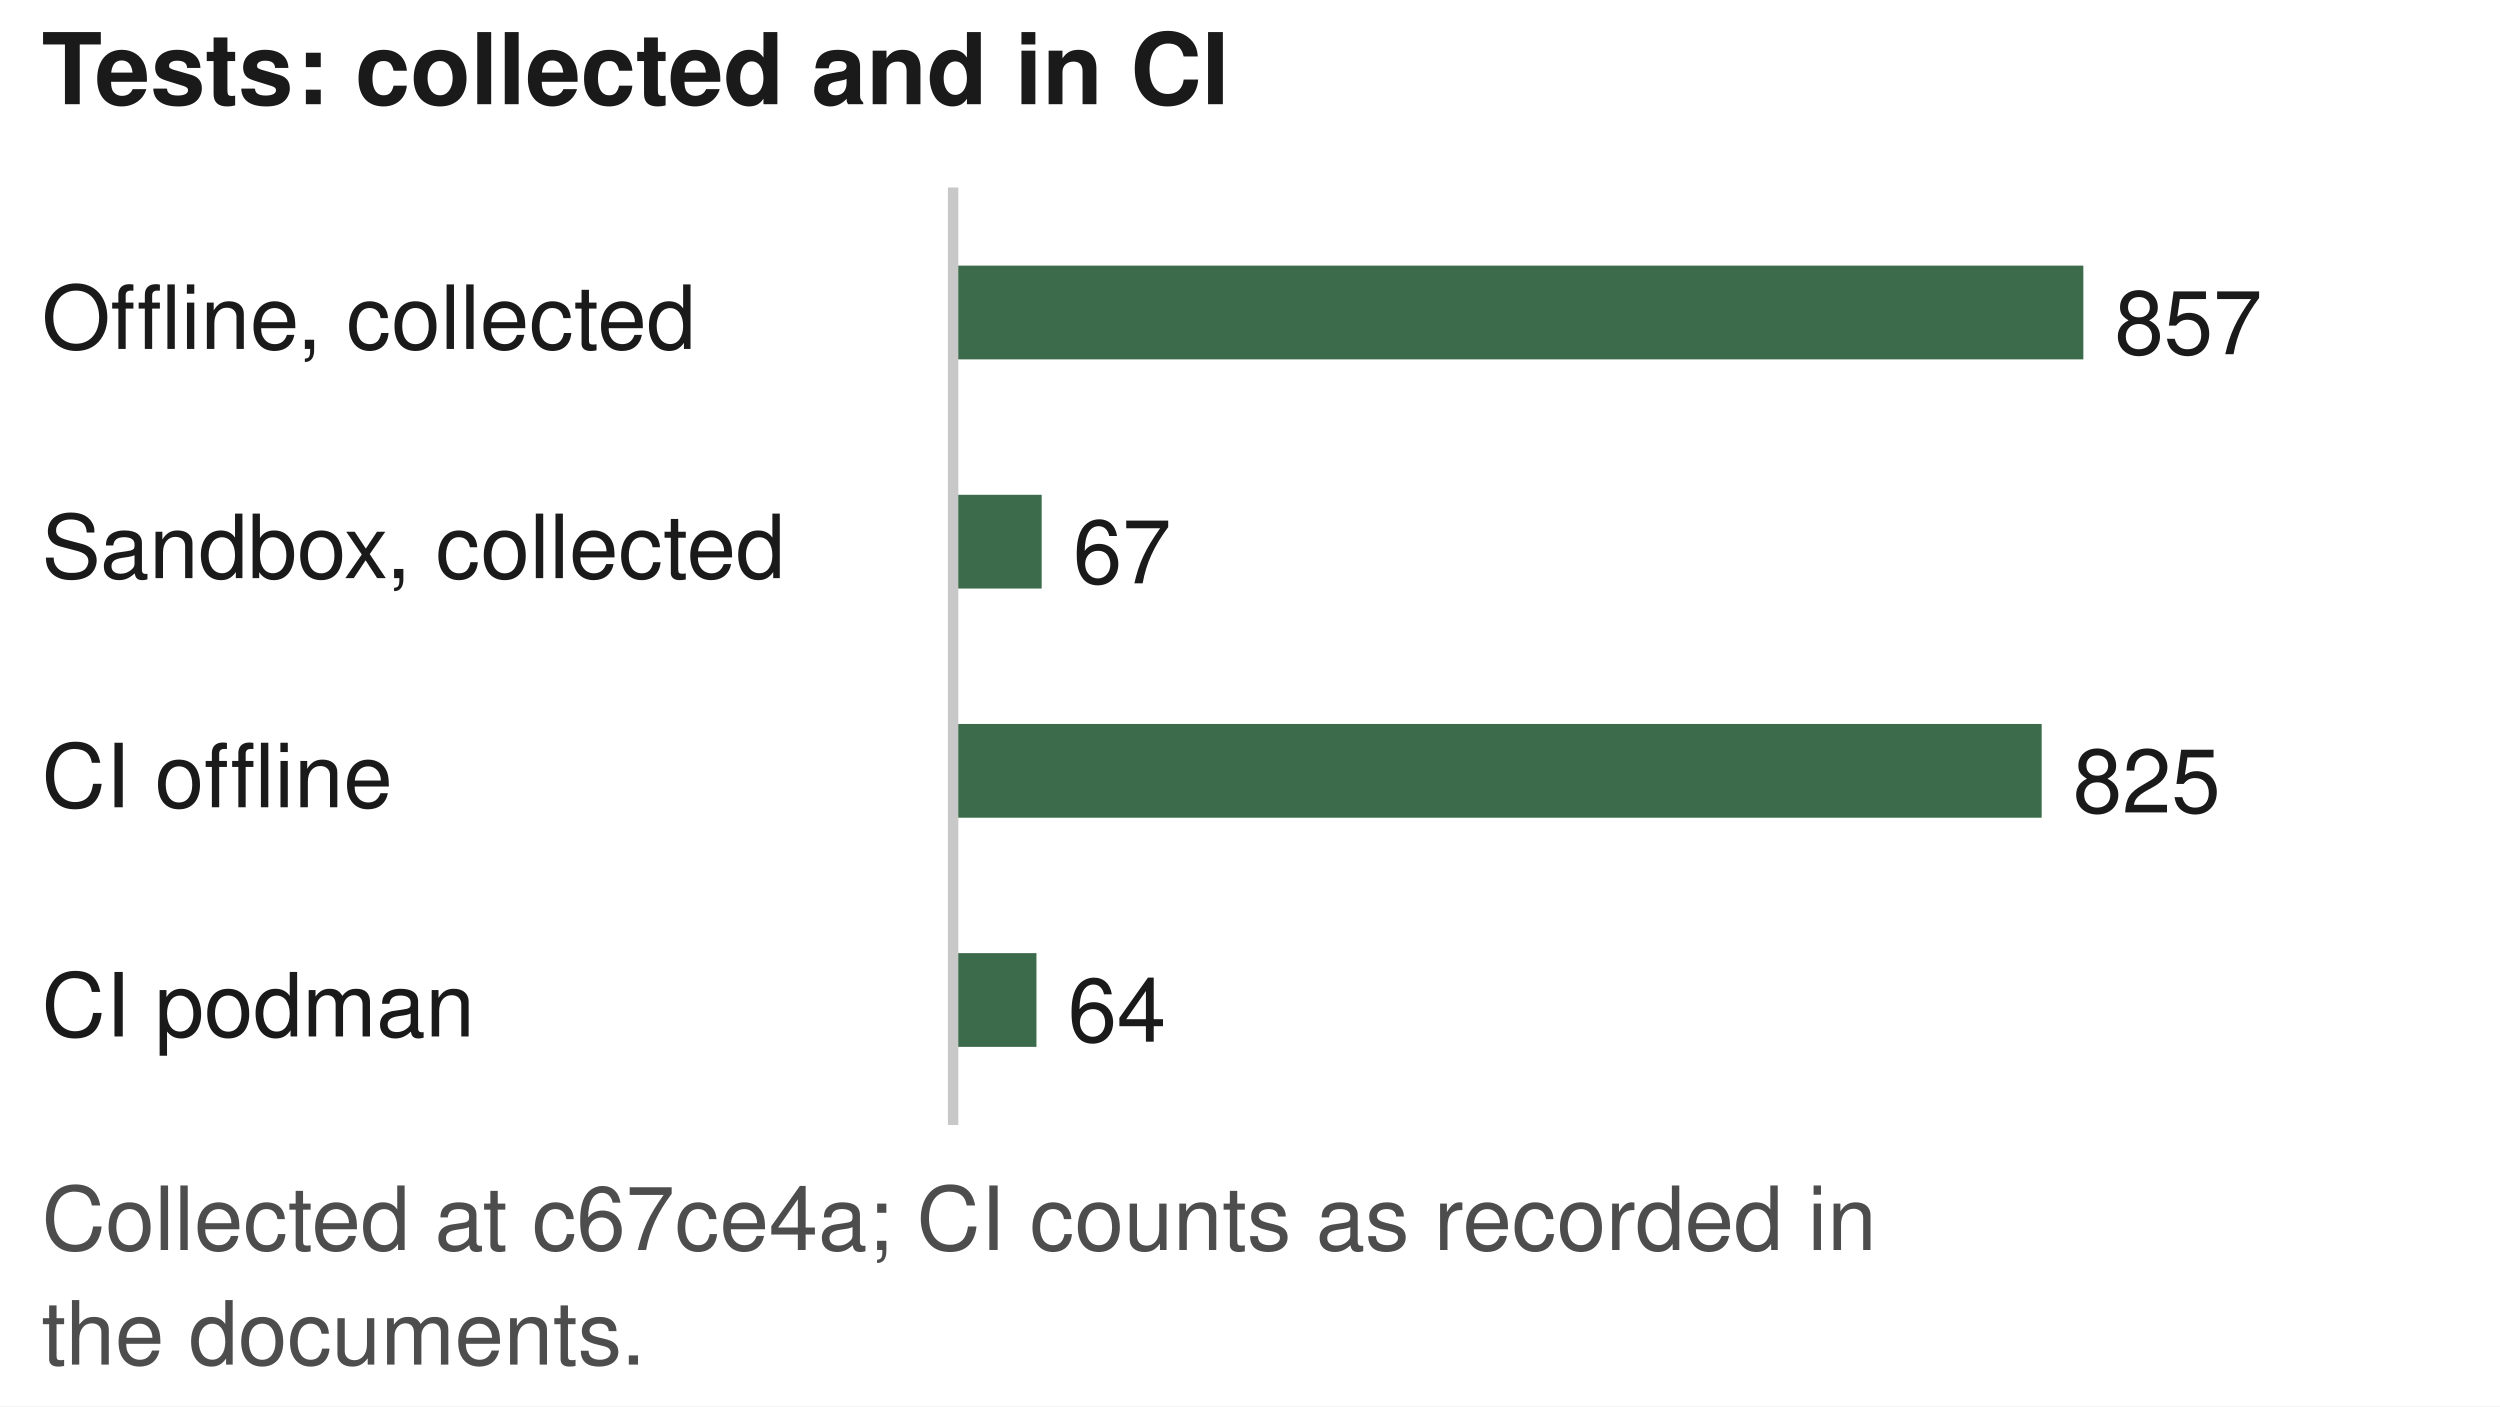
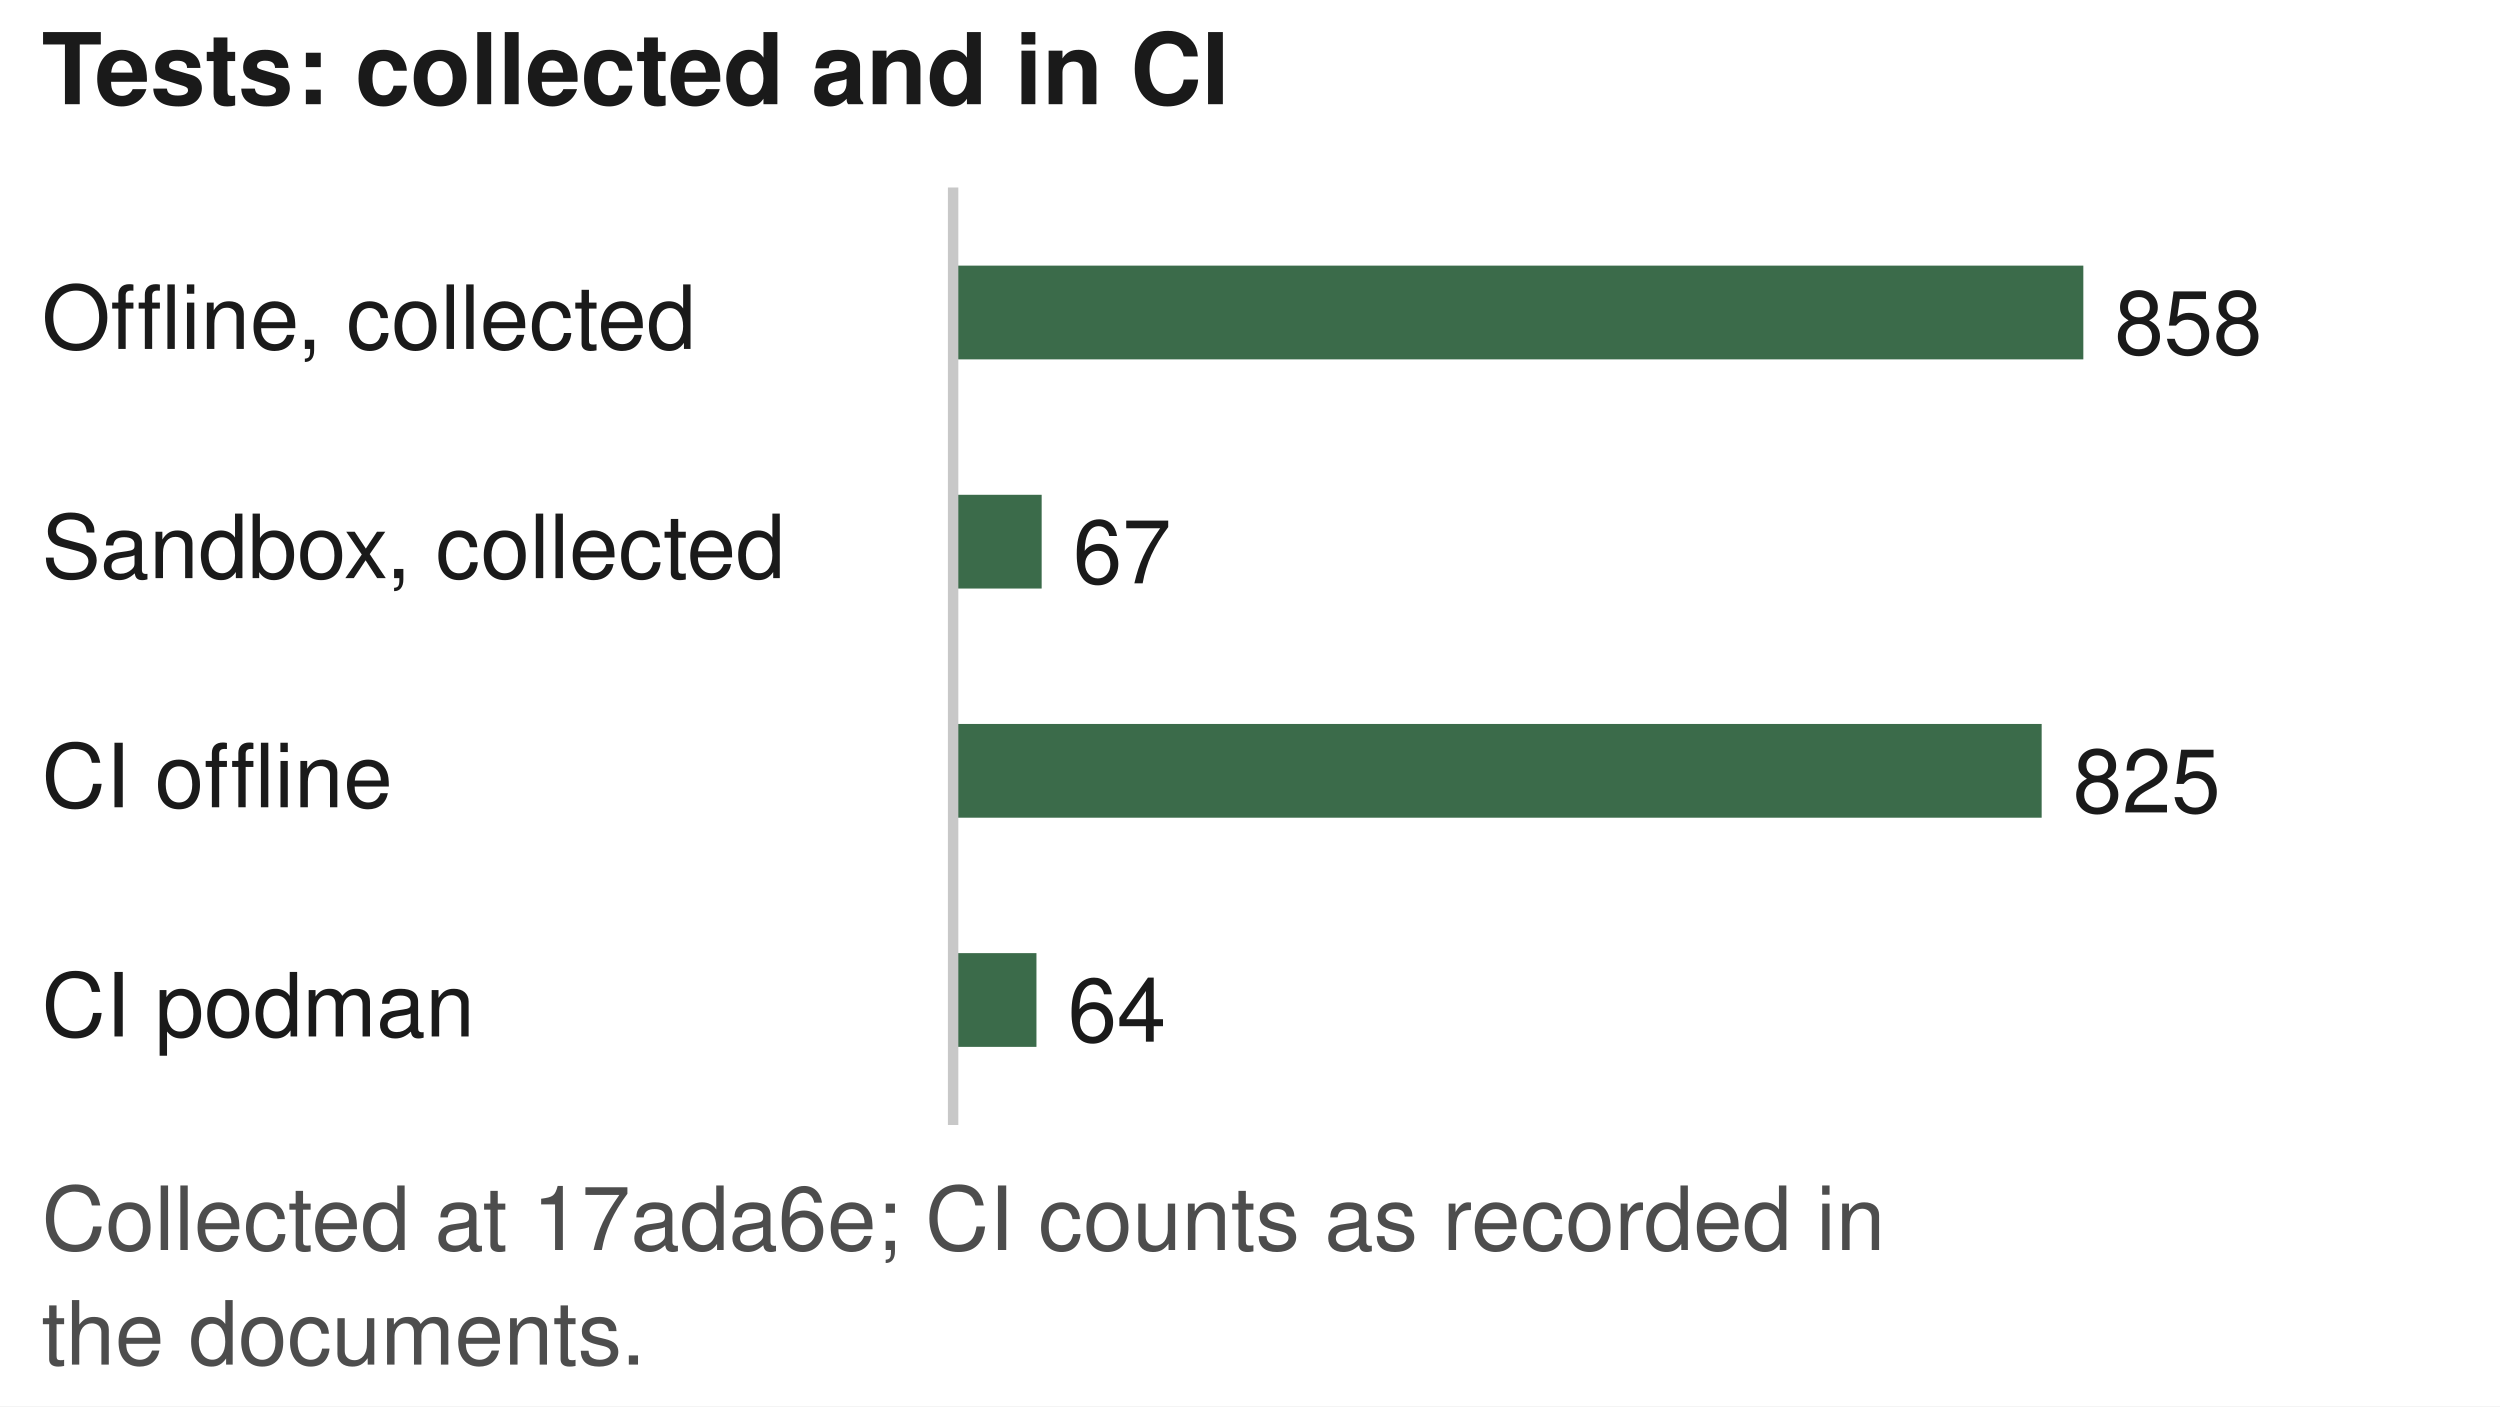
<svg xmlns="http://www.w3.org/2000/svg" viewBox="0 0 480 270" width="480" height="270" role="img" aria-labelledby="engineering-tests-compact-title engineering-tests-compact-desc">
  <style>text{font-family:system-ui,-apple-system,"Segoe UI",Helvetica,Arial,sans-serif}</style>
  <rect x="0" y="0" width="480" height="270" fill="#ffffff" />
  <text x="8" y="20" font-size="19" font-weight="bold" fill="#1a1a1a">Tests: collected and in CI</text>
  <text x="8" y="67" font-size="17" fill="#1a1a1a">Offline, collected</text>
  <rect x="183" y="51" width="217" height="18" fill="#3b6b4a" stroke="none" stroke-width="2" />
-   <text x="406" y="68" font-size="17" fill="#1a1a1a">857</text>
+   <text x="406" y="68" font-size="17" fill="#1a1a1a">858</text>
  <text x="8" y="111" font-size="17" fill="#1a1a1a">Sandbox, collected</text>
  <rect x="183" y="95" width="17" height="18" fill="#3b6b4a" stroke="none" stroke-width="2" />
  <text x="206" y="112" font-size="17" fill="#1a1a1a">67</text>
  <text x="8" y="155" font-size="17" fill="#1a1a1a">CI offline</text>
  <rect x="183" y="139" width="209" height="18" fill="#3b6b4a" stroke="none" stroke-width="2" />
  <text x="398" y="156" font-size="17" fill="#1a1a1a">825</text>
  <text x="8" y="199" font-size="17" fill="#1a1a1a">CI podman</text>
  <rect x="183" y="183" width="16" height="18" fill="#3b6b4a" stroke="none" stroke-width="2" />
  <text x="205" y="200" font-size="17" fill="#1a1a1a">64</text>
  <path d="M183 36V216" stroke="#c8c8c8" stroke-width="2" fill="none" />
-   <text x="8" y="240" font-size="17" fill="#4d4d4d">Collected at c67ce4a; CI counts as recorded in</text>
+   <text x="8" y="240" font-size="17" fill="#4d4d4d">Collected at 17ada6e; CI counts as recorded in</text>
  <text x="8" y="262" font-size="17" fill="#4d4d4d">the documents.</text>
</svg>
